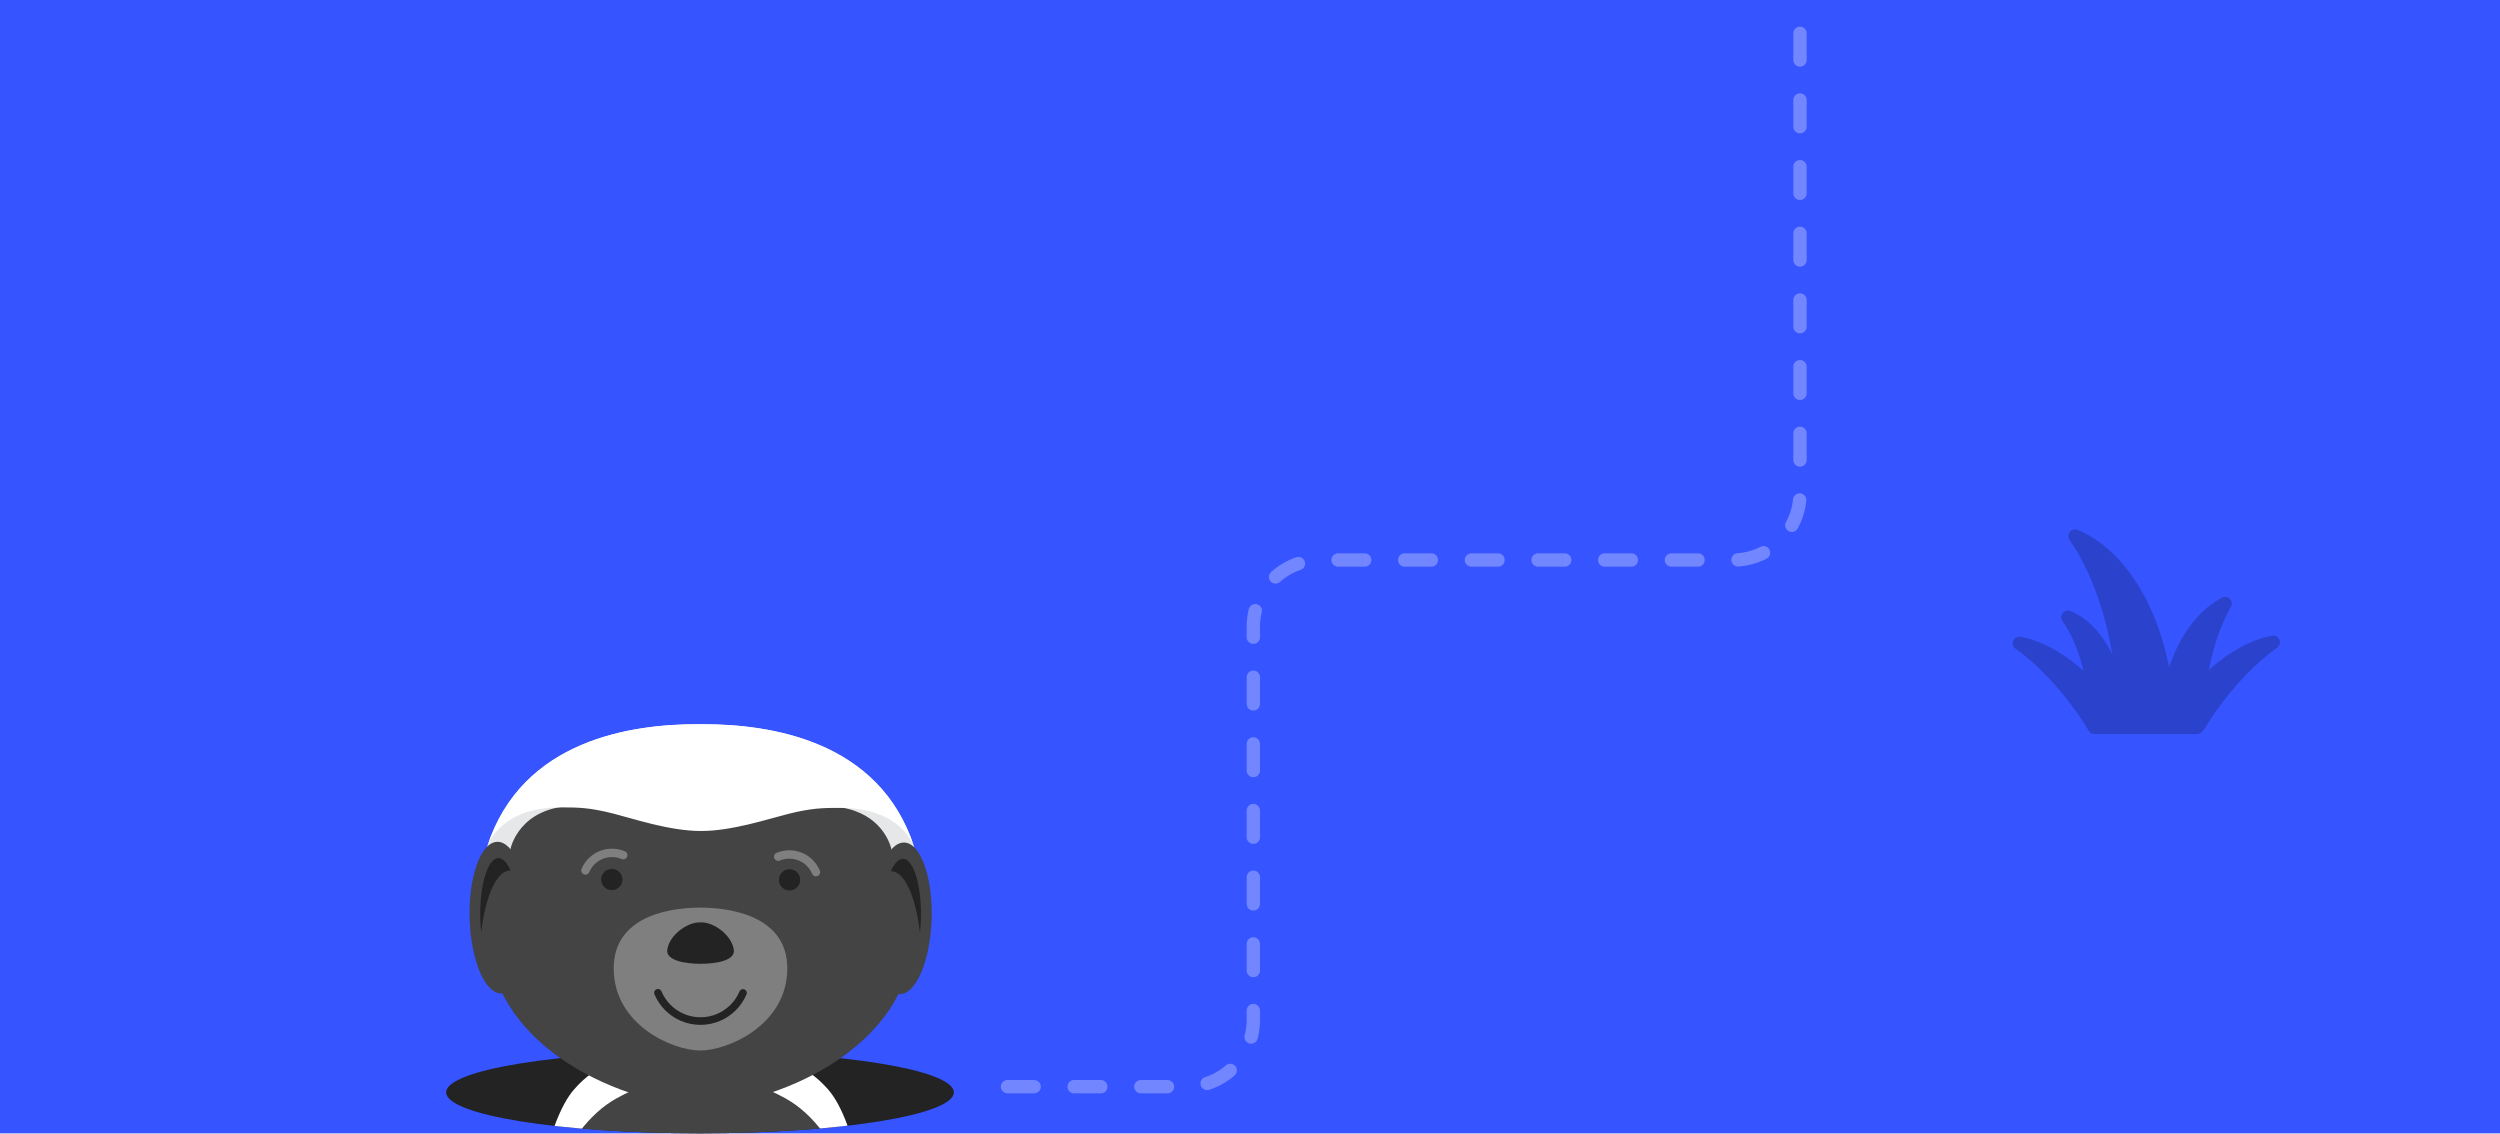
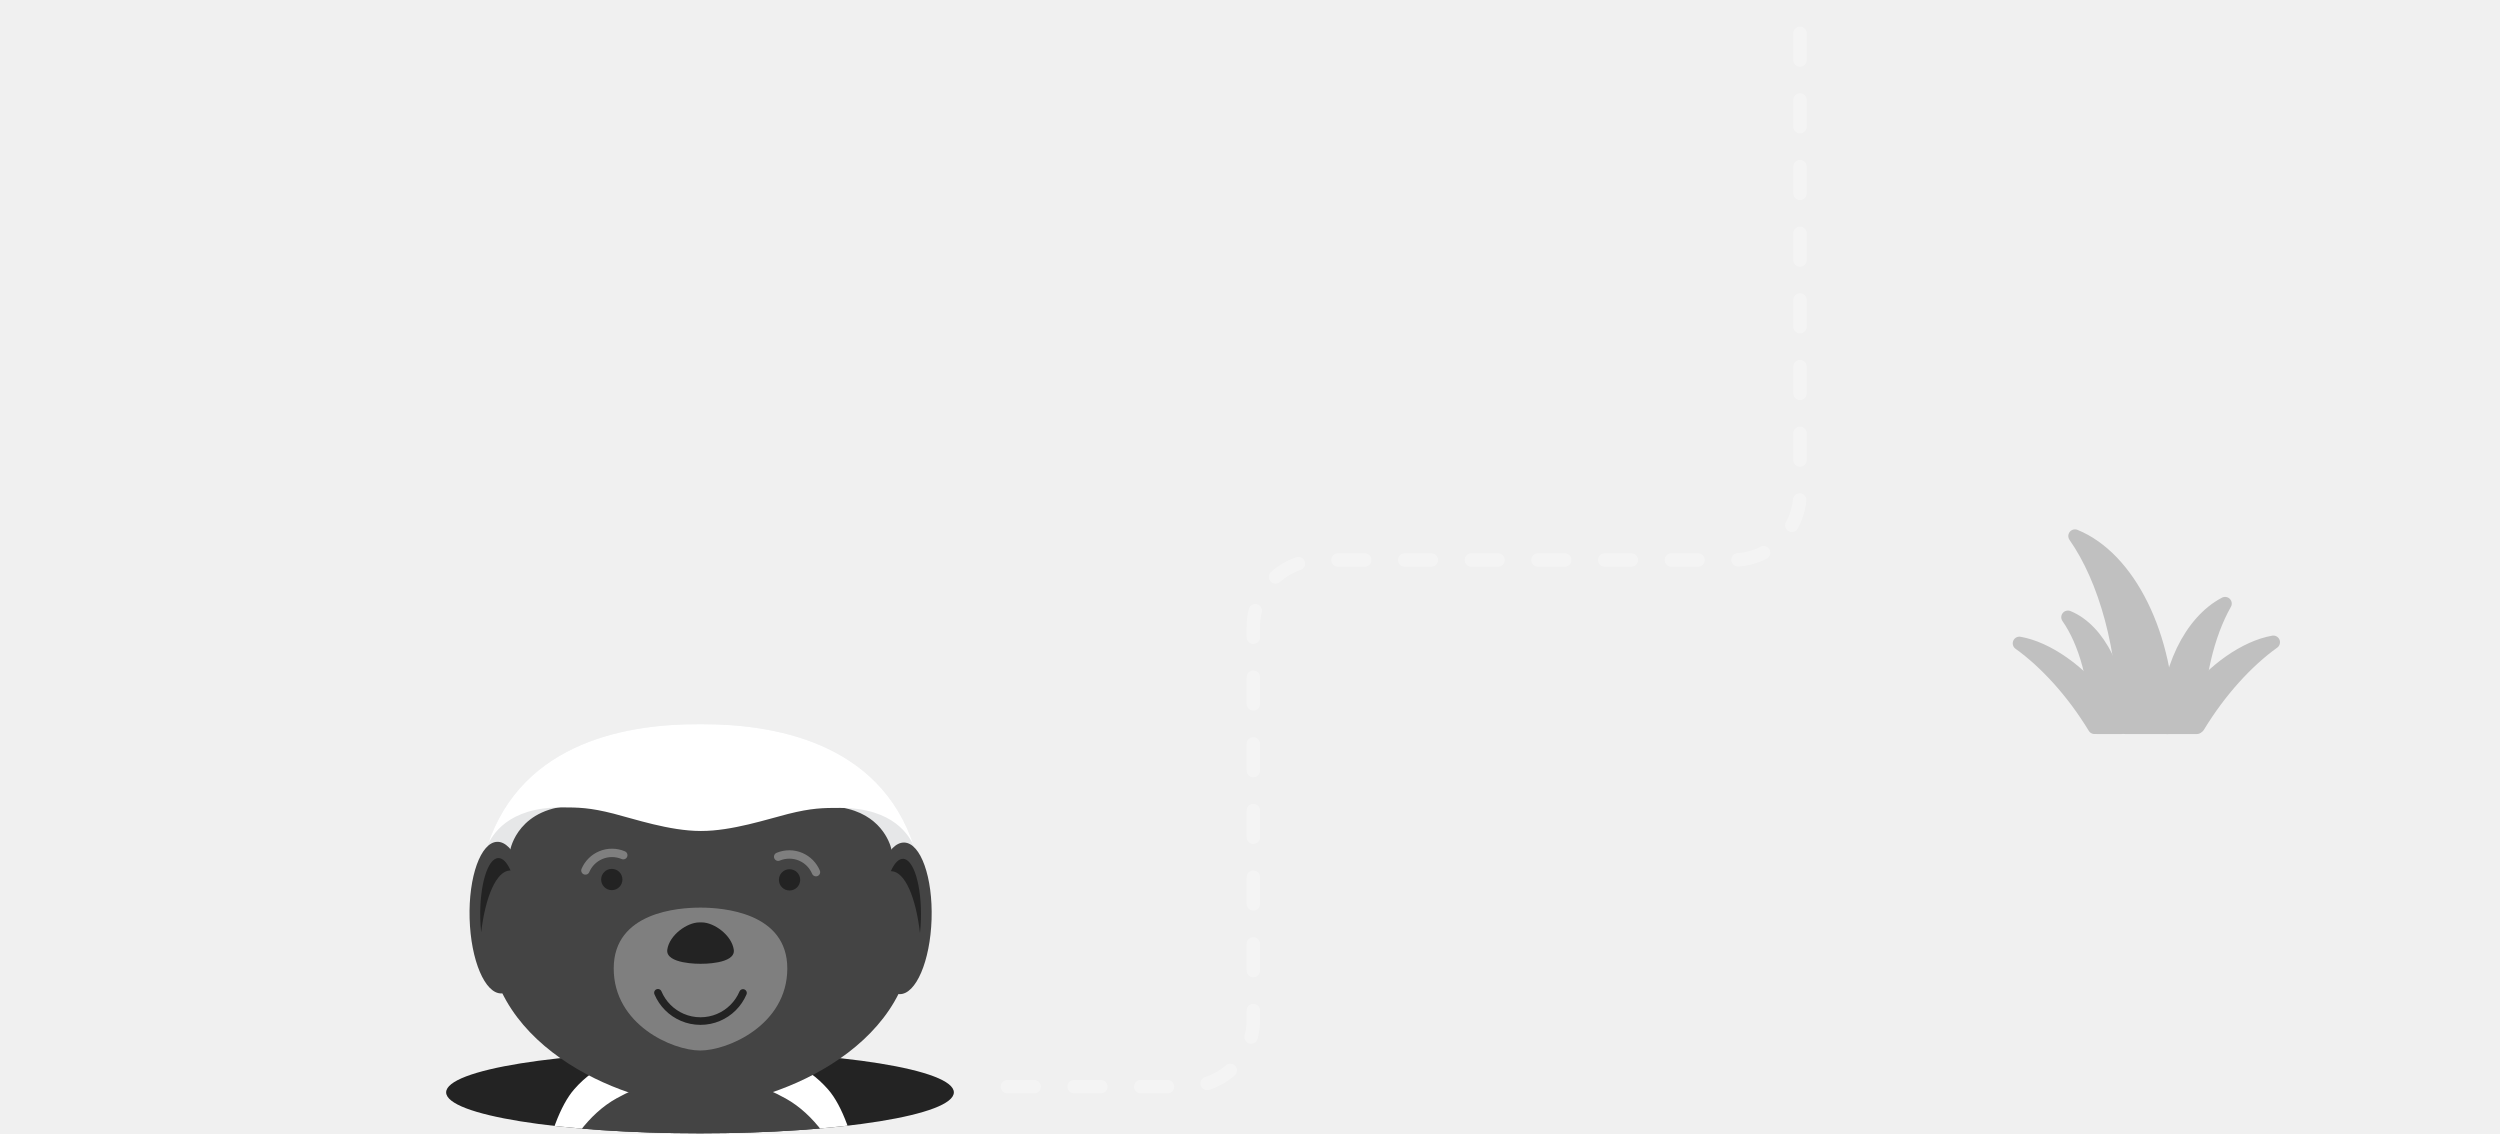
<svg xmlns="http://www.w3.org/2000/svg" xmlns:xlink="http://www.w3.org/1999/xlink" version="1.1" id="Layer_1" x="0px" y="0px" width="375px" height="170px" viewBox="0 0 375 170" enable-background="new 0 0 375 170" xml:space="preserve">
  <g>
-     <rect fill="#3654FF" width="374.999" height="170" />
    <ellipse fill="#232323" cx="105" cy="163.854" rx="38.078" ry="6.146" />
-     <path opacity="0.3" fill="none" stroke="#FFFFFF" stroke-width="2" stroke-linecap="round" stroke-miterlimit="10" stroke-dasharray="4,6" d="   M269.999,5v69c0,5.523-4.477,10-10,10H198c-5.522,0-10,4.479-10,10v59c0,5.523-4.478,10-10,10h-28" />
+     <path opacity="0.3" fill="none" stroke="#FFFFFF" stroke-width="2" stroke-linecap="round" stroke-miterlimit="10" stroke-dasharray="4,6" enable-background="new    " d="   M269.999,5v69c0,5.523-4.478,10-10,10H198c-5.521,0-10,4.479-10,10v59c0,5.523-4.478,10-10,10h-28" />
    <g opacity="0.2">
-       <path stroke="#000000" stroke-width="2" stroke-linejoin="round" stroke-miterlimit="10" d="M311.245,80.406    c4.555,6.514,7.506,16.943,7.506,28.699h6.471C325.222,95.281,319.28,83.67,311.245,80.406z" />
-       <path stroke="#000000" stroke-width="2" stroke-linejoin="round" stroke-miterlimit="10" d="M310.188,92.584    c2.621,3.75,4.32,9.754,4.32,16.521h3.725C318.233,101.148,314.813,94.465,310.188,92.584z" />
-       <path stroke="#000000" stroke-width="2" stroke-linejoin="round" stroke-miterlimit="10" d="M324.96,109.105h4.57    c0-7.346,1.631-13.959,4.234-18.57C328.64,93.209,324.96,100.512,324.96,109.105z" />
-       <path stroke="#000000" stroke-width="2" stroke-linejoin="round" stroke-miterlimit="10" d="M329.737,108.941    c3.238-5.338,7.338-9.799,11.262-12.607c-4.148,0.736-8.998,4.104-12.689,8.902c0.545,1.133,1.008,2.369,1.381,3.691    L329.737,108.941z" />
-       <path stroke="#000000" stroke-width="2" stroke-linejoin="round" stroke-miterlimit="10" d="M314.216,109.09    c0.373-1.322,0.834-2.559,1.381-3.691c-3.691-4.799-8.543-8.164-12.689-8.9c3.924,2.807,8.023,7.268,11.262,12.605L314.216,109.09    z" />
+       <path stroke="#000000" stroke-width="2" stroke-linejoin="round" stroke-miterlimit="10" d="M311.245,80.406    c4.555,6.514,7.506,16.943,7.506,28.699h6.472C325.223,95.281,319.279,83.67,311.245,80.406z" />
+       <path stroke="#000000" stroke-width="2" stroke-linejoin="round" stroke-miterlimit="10" d="M310.188,92.584    c2.621,3.75,4.32,9.754,4.32,16.521h3.725C318.232,101.148,314.812,94.465,310.188,92.584z" />
+       <path stroke="#000000" stroke-width="2" stroke-linejoin="round" stroke-miterlimit="10" d="M324.96,109.105h4.569    c0-7.347,1.632-13.959,4.234-18.57C328.641,93.209,324.96,100.512,324.96,109.105z" />
+       <path stroke="#000000" stroke-width="2" stroke-linejoin="round" stroke-miterlimit="10" d="M329.736,108.941    c3.238-5.338,7.339-9.799,11.263-12.607c-4.147,0.736-8.998,4.104-12.688,8.902c0.545,1.133,1.008,2.369,1.381,3.69    L329.736,108.941z" />
+       <path stroke="#000000" stroke-width="2" stroke-linejoin="round" stroke-miterlimit="10" d="M314.216,109.09    c0.373-1.322,0.834-2.559,1.382-3.691c-3.691-4.799-8.543-8.164-12.689-8.899c3.924,2.808,8.023,7.269,11.262,12.604    L314.216,109.09z" />
    </g>
    <g>
-       <defs>
-         <path id="SVGID_1_" d="M143.078,93.658c0,3.395-17.049,6.146-38.079,6.146c-21.028,0-38.077-2.752-38.077-6.146v70.195     c0,3.395,17.049,6.146,38.077,6.146c21.03,0,38.079-2.752,38.079-6.146V93.658z" />
-       </defs>
-       <clipPath id="SVGID_2_">
-         <use xlink:href="#SVGID_1_" overflow="visible" />
-       </clipPath>
-       <path clip-path="url(#SVGID_2_)" fill="#444444" d="M130.914,191.236c-1.062-9.939-5.187-22.066-13.037-26.445    c-3.366-1.877-7.282-3.234-12.681-4.146c-1.283,0.213-2.477,0.451-3.605,0.715c-0.196,0.045-0.386,0.094-0.577,0.143    c-0.335,0.082-0.665,0.166-0.987,0.254c-0.204,0.057-0.407,0.111-0.606,0.17c-0.324,0.094-0.642,0.189-0.954,0.289    c-0.163,0.053-0.33,0.102-0.49,0.154c-0.45,0.15-0.89,0.305-1.317,0.465c-0.125,0.047-0.246,0.098-0.369,0.146    c-0.321,0.125-0.639,0.252-0.948,0.385c-0.146,0.061-0.288,0.125-0.431,0.188c-0.296,0.131-0.586,0.266-0.872,0.404    c-0.122,0.059-0.246,0.117-0.366,0.176c-0.397,0.199-0.789,0.4-1.171,0.611c-8.422,4.658-12.608,18.211-13.322,28.463    c-0.063,1.492-0.093,2.922-0.09,4.266c0.006,3.467,0.219,6.35,0.632,8.092c0.02,0.082,0.056,0.158,0.079,0.238    c2.095,9.539,12.63,16.807,25.333,16.83c14.226,0.025,25.773-9.039,25.795-20.248c0-0.104-0.008-0.205-0.01-0.309    C131.141,199.184,131.146,195.369,130.914,191.236z" />
-       <path clip-path="url(#SVGID_2_)" fill="#FFFFFF" d="M124.226,163.43c-3.252-3.715-7.477-5.541-15.803-5.906    c-0.13-0.006-0.267-0.01-0.399-0.014c-0.419-0.018-0.845-0.031-1.285-0.039c-0.436-0.01-0.879-0.016-1.336-0.018    c-0.053,0-0.1-0.002-0.153-0.002h-0.01c-0.017,0-0.032,0-0.049,0c-0.009,0-0.018,0-0.027,0h-0.008c-0.03,0-0.058,0-0.089,0    c-0.482,0-0.95,0.006-1.409,0.014c-0.523,0.008-1.029,0.023-1.523,0.041c-0.048,0.002-0.098,0.004-0.146,0.006    c-8.333,0.334-12.566,2.145-15.832,5.85c-4.319,4.898-6.522,18.928-6.978,29.846c0.714-10.252,4.9-23.805,13.322-28.463    c3.372-1.863,7.293-3.209,12.695-4.1c5.398,0.912,9.314,2.27,12.681,4.146c8.404,4.689,12.539,18.256,13.217,28.512    C130.678,182.383,128.525,168.346,124.226,163.43z" />
-       <g clip-path="url(#SVGID_2_)">
-         <path fill="#E6E7E8" d="M137.132,127.078c-5.189-16.135-21.779-18.428-31.584-18.445l-0.809-0.002     c-9.806-0.02-26.403,2.213-31.652,18.328l32.083,16.635L137.132,127.078" />
-         <path fill="#444444" d="M123.75,120.93c-2.33-0.004-3.83,0.02-6.989,0.914c-2.698,0.766-7.457,2.562-11.532,2.555h-0.141     c-4.075-0.008-8.83-1.822-11.524-2.596c-3.157-0.906-4.656-0.936-6.986-0.941c-8.85-0.016-10.026,6.57-10.026,6.57h-0.014     c-4.465,16.293,3.17,16.137,3.17,16.137l50.81,0.094c0,0,7.622-0.293,3.098-16.625c-0.021-0.074-0.045-0.143-0.065-0.215     C132.96,125.121,130.801,120.943,123.75,120.93z" />
-         <path fill="#444444" d="M104.953,165.891c-10.182-0.02-31.777-8.229-31.744-26.162c0.034-17.932,23.873-19.309,31.9-19.293     c8.028,0.014,31.887,1.479,31.854,19.41C136.931,157.779,115.134,165.908,104.953,165.891z" />
-         <path fill="#7F7F7F" d="M105.018,157.576c-4.156-0.008-12.977-3.875-12.96-12.332c0.016-8.455,9.752-9.107,13.03-9.102     s13.021,0.695,13.007,9.148C118.079,153.75,109.177,157.584,105.018,157.576z" />
-         <path fill="#232323" d="M105.282,138.361c1.807,0.004,4.475,1.895,4.785,4.096c0.31,2.199-4.915,2.111-4.915,2.111h-0.15     c0,0-5.225,0.068-4.907-2.131c0.318-2.199,2.993-4.08,4.801-4.076H105.282z" />
-         <path fill="none" stroke="#7F7F7F" stroke-width="1.257" stroke-linecap="round" stroke-miterlimit="10" d="M87.811,130.57     c0.22-0.52,0.537-0.984,0.93-1.375c0.392-0.393,0.858-0.707,1.377-0.924c0.518-0.219,1.088-0.34,1.687-0.338     c0.598,0,1.168,0.123,1.686,0.344" />
-         <path fill="none" stroke="#7F7F7F" stroke-width="1.257" stroke-linecap="round" stroke-miterlimit="10" d="M122.396,130.822     c-0.219-0.518-0.535-0.986-0.925-1.377c-0.392-0.393-0.858-0.711-1.375-0.93c-0.518-0.221-1.087-0.342-1.685-0.344     c-0.598,0-1.168,0.119-1.686,0.336" />
-         <g>
-           <circle fill="#232323" cx="91.768" cy="131.927" r="1.597" />
-           <circle fill="#232323" cx="118.433" cy="131.978" r="1.597" />
+       <g>
+         <defs>
+           <path id="SVGID_1_" d="M143.078,93.658c0,3.395-17.049,6.146-38.079,6.146c-21.028,0-38.077-2.753-38.077-6.146v70.195      c0,3.395,17.049,6.146,38.077,6.146c21.03,0,38.079-2.752,38.079-6.146V93.658z" />
+         </defs>
+         <clipPath id="SVGID_2_">
+           <use xlink:href="#SVGID_1_" overflow="visible" />
+         </clipPath>
+         <path clip-path="url(#SVGID_2_)" fill="#444444" d="M130.914,191.236c-1.062-9.939-5.187-22.066-13.037-26.445     c-3.366-1.877-7.282-3.234-12.681-4.146c-1.283,0.213-2.477,0.451-3.605,0.715c-0.196,0.045-0.386,0.095-0.577,0.144     c-0.335,0.082-0.665,0.166-0.987,0.254c-0.204,0.058-0.407,0.111-0.606,0.17c-0.324,0.095-0.642,0.189-0.954,0.289     c-0.163,0.054-0.33,0.103-0.49,0.154c-0.45,0.149-0.89,0.305-1.317,0.465c-0.125,0.047-0.246,0.099-0.369,0.146     c-0.321,0.125-0.639,0.252-0.948,0.386c-0.146,0.061-0.288,0.125-0.431,0.188c-0.296,0.131-0.586,0.266-0.872,0.403     c-0.122,0.06-0.246,0.117-0.366,0.176c-0.397,0.199-0.789,0.4-1.171,0.611c-8.422,4.657-12.608,18.211-13.322,28.463     c-0.063,1.492-0.093,2.922-0.09,4.267c0.006,3.467,0.219,6.35,0.632,8.092c0.02,0.082,0.056,0.158,0.079,0.238     c2.095,9.538,12.63,16.807,25.333,16.829c14.226,0.025,25.773-9.039,25.795-20.248c0-0.104-0.008-0.204-0.01-0.309     C131.141,199.184,131.146,195.369,130.914,191.236z" />
+       </g>
+       <g>
+         <defs>
+           <path id="SVGID_3_" d="M143.078,93.658c0,3.395-17.049,6.146-38.079,6.146c-21.028,0-38.077-2.753-38.077-6.146v70.195      c0,3.395,17.049,6.146,38.077,6.146c21.03,0,38.079-2.752,38.079-6.146V93.658z" />
+         </defs>
+         <clipPath id="SVGID_4_">
+           <use xlink:href="#SVGID_3_" overflow="visible" />
+         </clipPath>
+         <path clip-path="url(#SVGID_4_)" fill="#FFFFFF" d="M124.226,163.43c-3.252-3.715-7.477-5.541-15.803-5.906     c-0.13-0.006-0.267-0.01-0.399-0.014c-0.419-0.018-0.845-0.031-1.285-0.039c-0.436-0.01-0.879-0.016-1.336-0.018     c-0.053,0-0.1-0.002-0.153-0.002h-0.01c-0.017,0-0.032,0-0.049,0c-0.009,0-0.018,0-0.027,0h-0.008c-0.03,0-0.058,0-0.089,0     c-0.482,0-0.95,0.006-1.409,0.014c-0.523,0.008-1.029,0.023-1.523,0.041c-0.048,0.002-0.098,0.004-0.146,0.006     c-8.333,0.334-12.566,2.146-15.832,5.85c-4.319,4.898-6.522,18.929-6.978,29.847c0.714-10.252,4.9-23.806,13.322-28.463     c3.372-1.863,7.293-3.209,12.695-4.101c5.398,0.912,9.314,2.271,12.681,4.146c8.404,4.689,12.539,18.256,13.217,28.512     C130.678,182.383,128.525,168.346,124.226,163.43z" />
+       </g>
+       <g>
+         <defs>
+           <path id="SVGID_5_" d="M143.078,93.658c0,3.395-17.049,6.146-38.079,6.146c-21.028,0-38.077-2.753-38.077-6.146v70.195      c0,3.395,17.049,6.146,38.077,6.146c21.03,0,38.079-2.752,38.079-6.146V93.658z" />
+         </defs>
+         <clipPath id="SVGID_6_">
+           <use xlink:href="#SVGID_5_" overflow="visible" />
+         </clipPath>
+         <g clip-path="url(#SVGID_6_)">
+           <path fill="#E6E7E8" d="M137.132,127.078c-5.189-16.135-21.779-18.428-31.584-18.445l-0.809-0.002      c-9.806-0.02-26.403,2.213-31.652,18.328l32.083,16.635L137.132,127.078" />
+           <path fill="#444444" d="M123.75,120.93c-2.33-0.004-3.83,0.021-6.989,0.914c-2.698,0.766-7.457,2.562-11.532,2.555h-0.141      c-4.075-0.008-8.83-1.821-11.524-2.596c-3.157-0.906-4.656-0.936-6.986-0.941c-8.85-0.016-10.026,6.57-10.026,6.57h-0.014      c-4.465,16.293,3.17,16.137,3.17,16.137l50.81,0.095c0,0,7.622-0.293,3.098-16.625c-0.021-0.074-0.045-0.144-0.065-0.215      C132.96,125.121,130.801,120.943,123.75,120.93z" />
+           <path fill="#444444" d="M104.953,165.891c-10.182-0.02-31.777-8.229-31.744-26.162c0.034-17.932,23.873-19.309,31.9-19.293      c8.028,0.015,31.887,1.479,31.854,19.41C136.931,157.779,115.134,165.908,104.953,165.891z" />
+           <path fill="#7F7F7F" d="M105.018,157.576c-4.156-0.008-12.977-3.875-12.96-12.332c0.016-8.455,9.752-9.107,13.03-9.102      c3.278,0.004,13.021,0.694,13.007,9.147C118.079,153.75,109.177,157.584,105.018,157.576z" />
+           <path fill="#232323" d="M105.282,138.361c1.807,0.004,4.475,1.895,4.785,4.096c0.31,2.199-4.915,2.111-4.915,2.111h-0.15      c0,0-5.225,0.067-4.907-2.131c0.318-2.199,2.993-4.08,4.801-4.076H105.282z" />
+           <path fill="none" stroke="#7F7F7F" stroke-width="1.257" stroke-linecap="round" stroke-miterlimit="10" d="M87.811,130.57      c0.22-0.521,0.537-0.984,0.93-1.375c0.392-0.394,0.858-0.707,1.377-0.924c0.518-0.22,1.088-0.34,1.687-0.338      c0.598,0,1.168,0.123,1.686,0.344" />
+           <path fill="none" stroke="#7F7F7F" stroke-width="1.257" stroke-linecap="round" stroke-miterlimit="10" d="M122.396,130.822      c-0.219-0.518-0.535-0.986-0.925-1.377c-0.392-0.394-0.858-0.711-1.375-0.93c-0.518-0.222-1.087-0.343-1.685-0.345      c-0.598,0-1.168,0.119-1.686,0.336" />
+           <g>
+             <circle fill="#232323" cx="91.768" cy="131.927" r="1.597" />
+             <circle fill="#232323" cx="118.433" cy="131.978" r="1.597" />
+           </g>
+           <path fill="#444444" d="M79.356,137.518c0.177,6.279-1.677,11.426-4.139,11.496c-2.462,0.068-4.601-4.969-4.775-11.244      c-0.178-6.28,1.678-11.426,4.135-11.496C77.04,126.203,79.179,131.238,79.356,137.518z" />
+           <ellipse transform="matrix(-0.032 0.9995 -0.9995 -0.032 277.2911 6.945)" fill="#444444" cx="135.282" cy="137.75" rx="11.375" ry="4.458" />
+           <path fill="#232323" d="M133.712,130.678c2.026,0.078,3.667,3.902,4.286,9.303c0.072-0.678,0.124-1.385,0.143-2.114      c0.132-4.935-1.063-8.982-2.668-9.046c-0.683-0.024-1.327,0.679-1.856,1.869C133.647,130.689,133.68,130.676,133.712,130.678z" />
+           <path fill="#232323" d="M76.494,130.572c-2.026,0.072-3.682,3.891-4.32,9.287c-0.07-0.68-0.118-1.385-0.136-2.117      c-0.112-4.934,1.099-8.979,2.702-9.033c0.681-0.023,1.325,0.684,1.85,1.875C76.558,130.584,76.526,130.572,76.494,130.572z" />
+           <path fill="#FFFFFF" d="M105.048,124.645c-4.598-0.008-9.961-1.819-13.001-2.596c-3.562-0.908-5.253-0.938-7.882-0.943      c-7.954-0.014-10.406,4.154-11.078,5.854c5.249-16.114,21.847-18.349,31.652-18.328l0.809,0.002      c9.805,0.019,26.395,2.312,31.584,18.445c-0.664-1.703-3.102-5.881-11.056-5.896c-2.628-0.004-4.321,0.02-7.885,0.914      c-3.044,0.764-8.413,2.559-13.012,2.549h-0.131V124.645z" />
+           <path fill="none" stroke="#232323" stroke-width="1.139" stroke-linecap="round" stroke-miterlimit="10" d="M111.45,148.941      c-0.352,0.828-0.86,1.574-1.487,2.199c-0.628,0.627-1.374,1.131-2.204,1.479c-0.83,0.352-1.74,0.543-2.697,0.541      c-0.956-0.002-1.868-0.197-2.694-0.549c-0.827-0.354-1.574-0.859-2.199-1.488s-1.131-1.377-1.479-2.205" />
        </g>
-         <path fill="#444444" d="M79.356,137.518c0.177,6.279-1.677,11.426-4.139,11.496c-2.462,0.068-4.601-4.969-4.775-11.244     c-0.178-6.281,1.678-11.426,4.135-11.496C77.04,126.203,79.179,131.238,79.356,137.518z" />
-         <ellipse transform="matrix(-0.9995 -0.032 0.032 -0.9995 266.0879 279.7637)" fill="#444444" cx="135.281" cy="137.754" rx="4.458" ry="11.375" />
-         <path fill="#232323" d="M133.712,130.678c2.026,0.078,3.667,3.902,4.286,9.303c0.072-0.678,0.124-1.385,0.143-2.115     c0.132-4.934-1.063-8.982-2.668-9.045c-0.683-0.025-1.327,0.678-1.856,1.869C133.647,130.689,133.68,130.676,133.712,130.678z" />
-         <path fill="#232323" d="M76.494,130.572c-2.026,0.072-3.682,3.891-4.32,9.287c-0.07-0.68-0.118-1.385-0.136-2.117     c-0.112-4.934,1.099-8.979,2.702-9.033c0.681-0.023,1.325,0.684,1.85,1.875C76.558,130.584,76.526,130.572,76.494,130.572z" />
-         <path fill="#FFFFFF" d="M105.048,124.645c-4.598-0.008-9.961-1.82-13.001-2.596c-3.562-0.908-5.253-0.938-7.882-0.943     c-7.954-0.014-10.406,4.154-11.078,5.854c5.249-16.115,21.847-18.348,31.652-18.328l0.809,0.002     c9.805,0.018,26.395,2.311,31.584,18.445c-0.664-1.703-3.102-5.881-11.056-5.896c-2.628-0.004-4.321,0.02-7.885,0.914     c-3.044,0.764-8.413,2.559-13.012,2.549H105.048z" />
-         <path fill="none" stroke="#232323" stroke-width="1.139" stroke-linecap="round" stroke-miterlimit="10" d="M111.45,148.941     c-0.352,0.828-0.86,1.574-1.487,2.199c-0.628,0.627-1.374,1.131-2.204,1.479c-0.83,0.352-1.74,0.543-2.697,0.541     c-0.956-0.002-1.868-0.197-2.694-0.549c-0.827-0.354-1.574-0.859-2.199-1.488s-1.131-1.377-1.479-2.205" />
      </g>
    </g>
  </g>
</svg>
